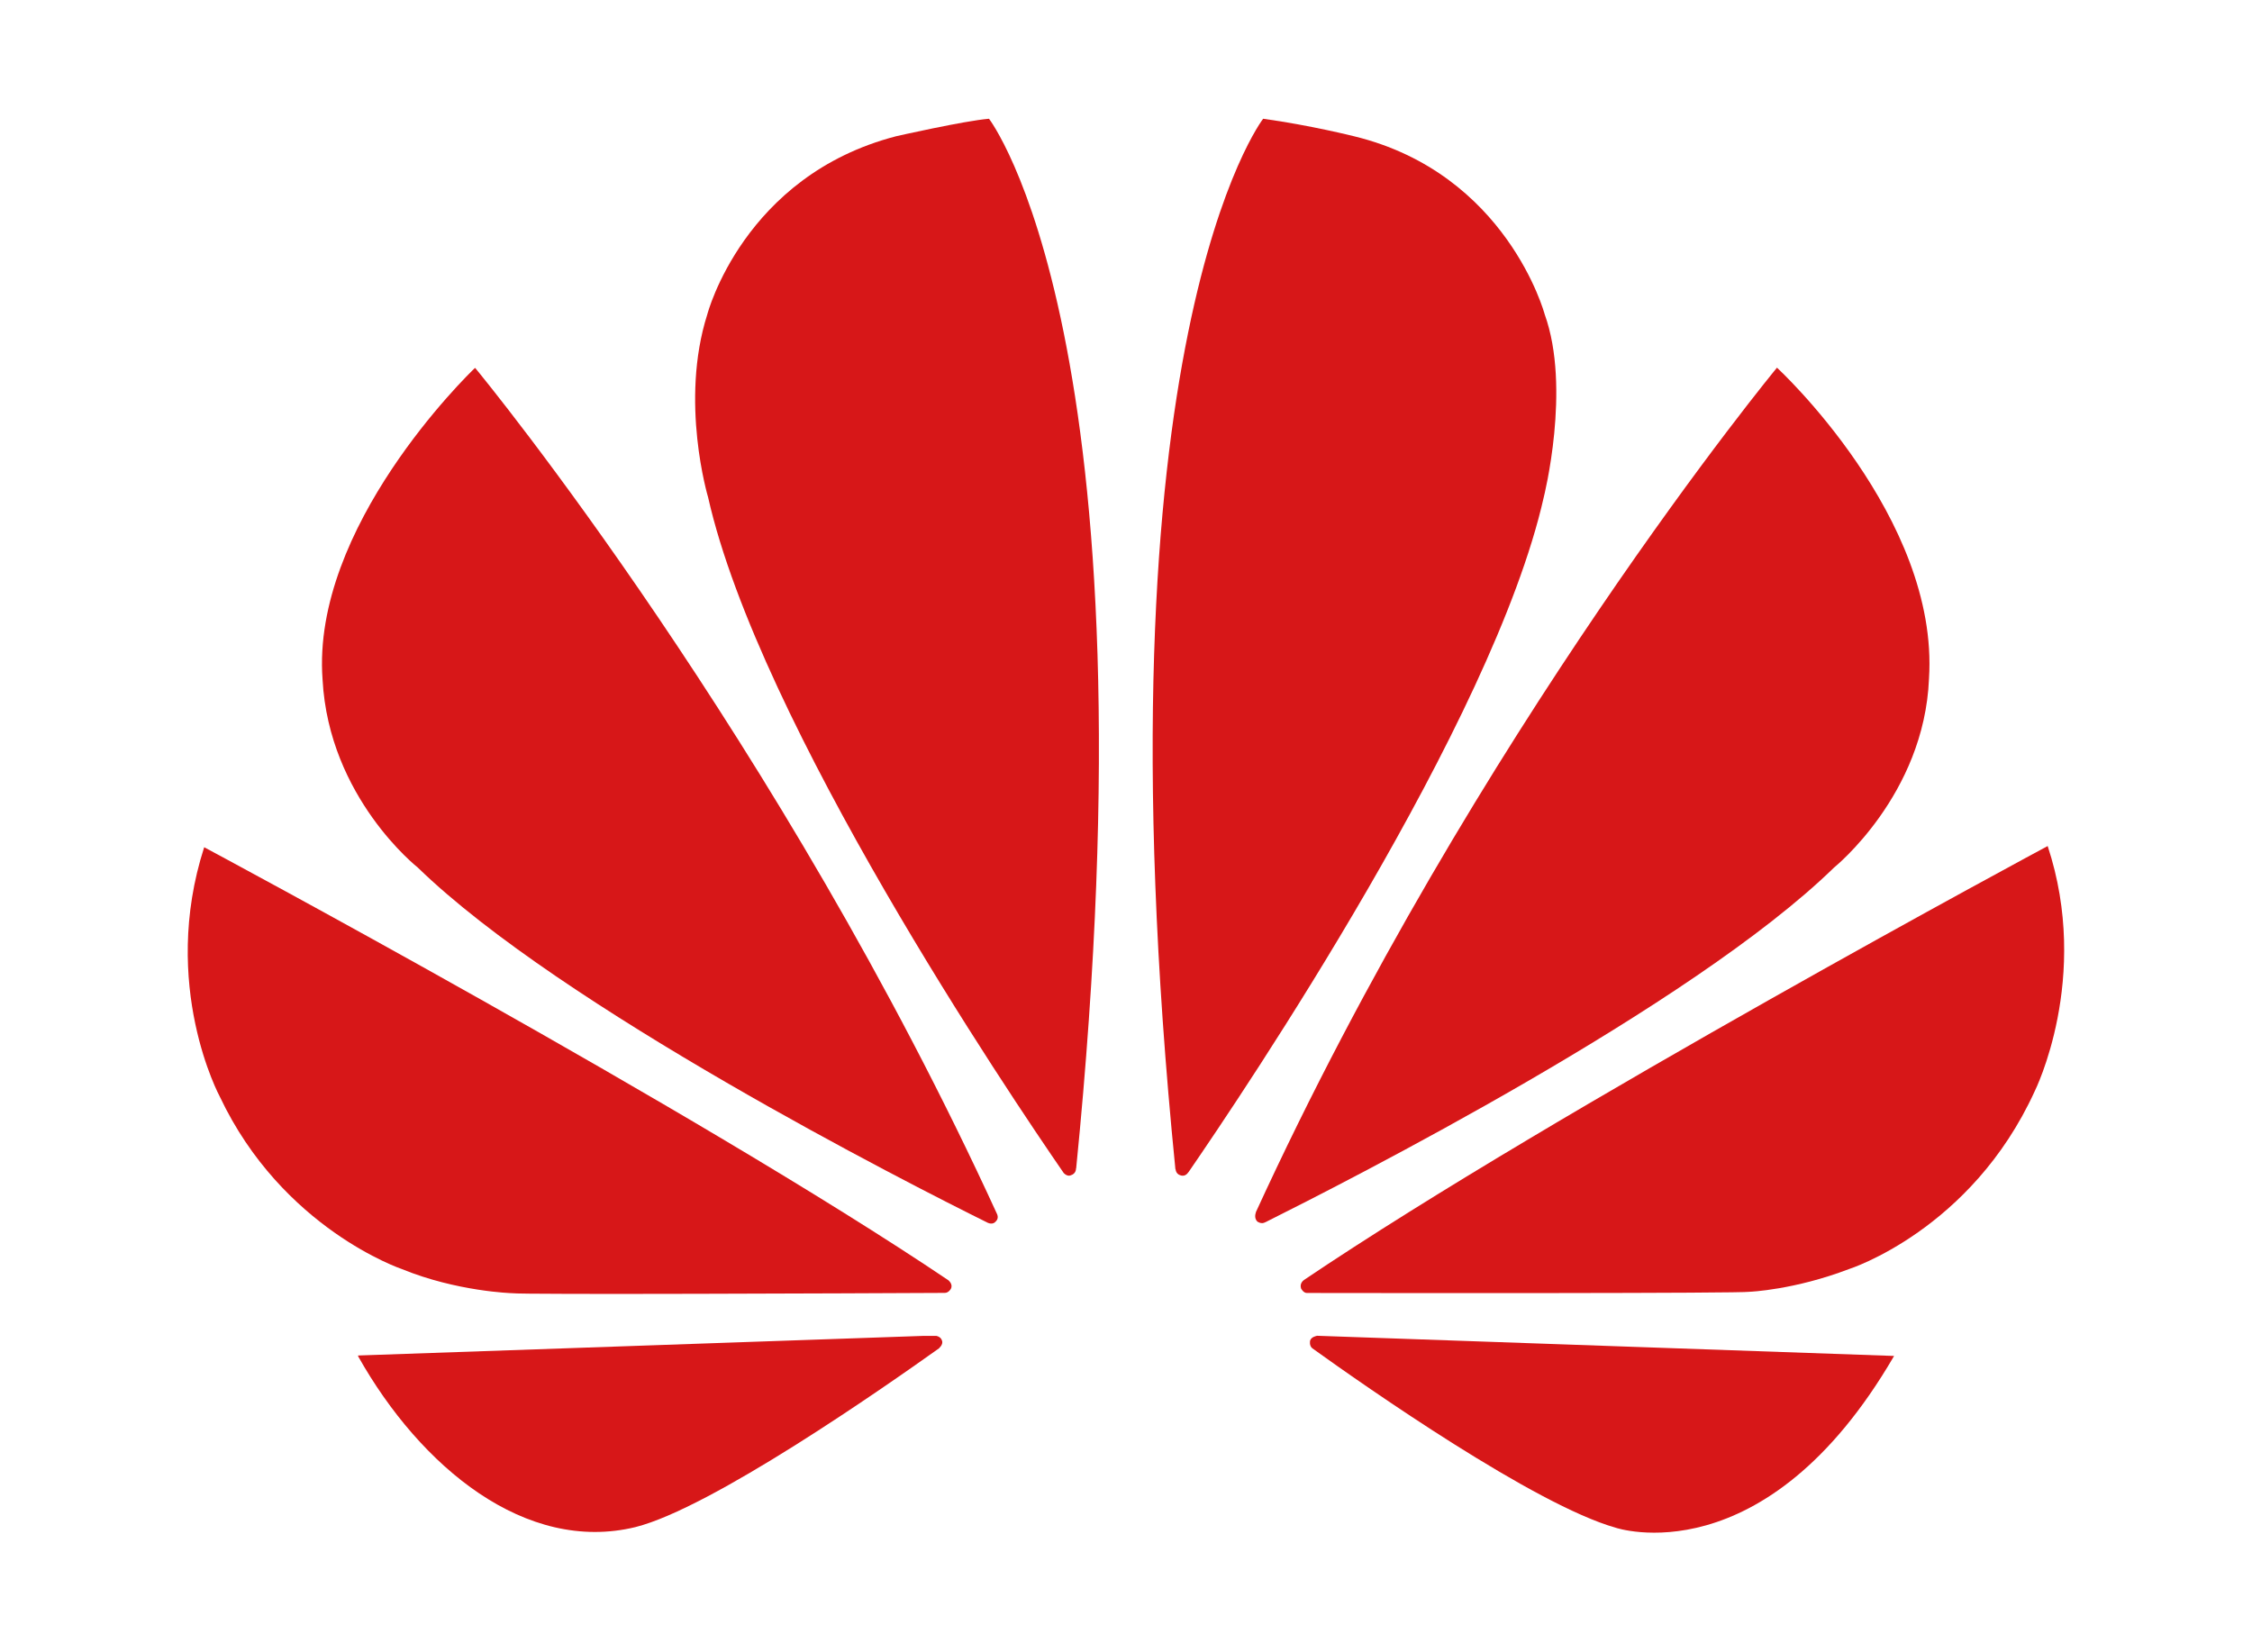
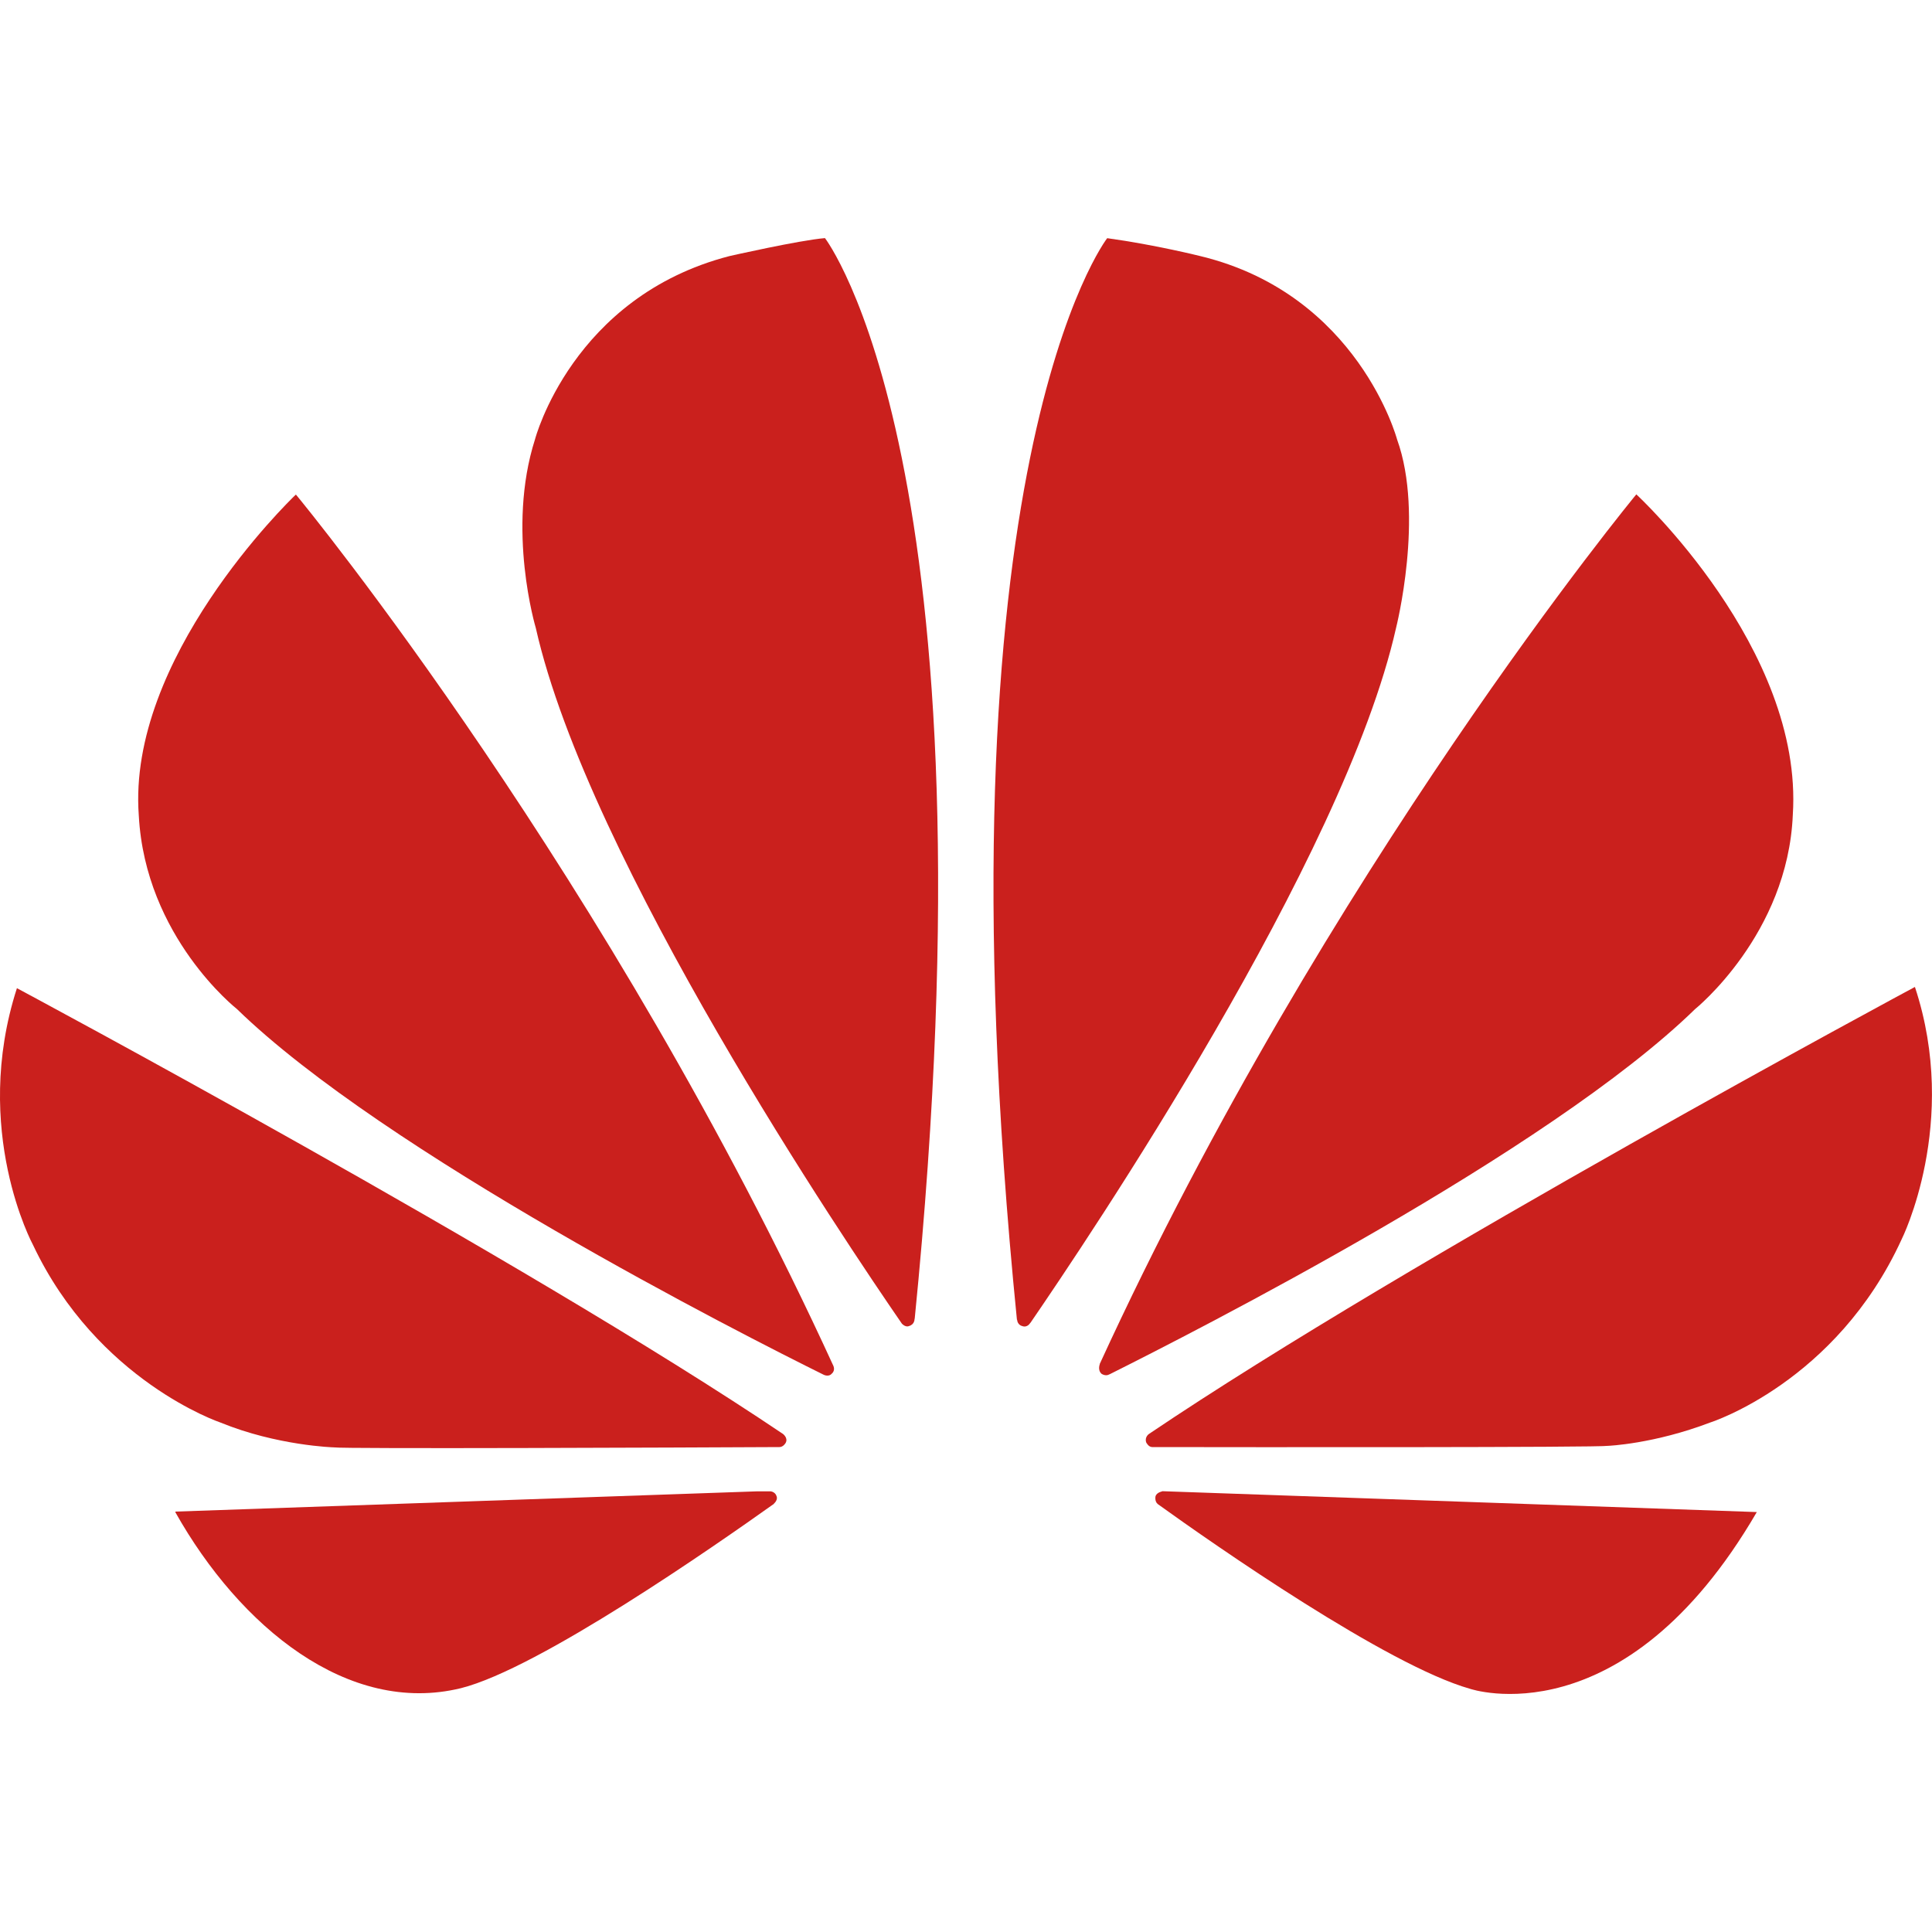
- <svg xmlns="http://www.w3.org/2000/svg" version="1.1" x="0px" y="0px" width="30px" height="22px" viewBox="0 0 30 22" style="enable-background:new 0 0 30 22;" xml:space="preserve">
+ <svg xmlns="http://www.w3.org/2000/svg" version="1.1" x="0px" y="0px" width="25px" height="25px" viewBox="0 0 25 25" style="enable-background:new 0 0 25 25;" xml:space="preserve">
  <g id="图层_2">
</g>
  <g id="图层_1">
-     <g>
-       <path style="fill:#D71718;" d="M6.326,4.903c-0.098,0.093-2.18,2.12-2.029,4.15c0.084,1.574,1.268,2.504,1.268,2.504    c1.907,1.856,6.523,4.203,7.596,4.734c0.014,0.006,0.069,0.025,0.103-0.018c0,0,0.043-0.033,0.021-0.093l0,0    C10.391,9.86,6.451,5.046,6.331,4.903H6.326z" />
-       <path style="fill:#D71718;" d="M12.549,17.861c-0.012-0.043-0.05-0.059-0.074-0.064h-0.182l-7.522,0.261v0.011    c0.834,1.481,2.235,2.63,3.694,2.275c1.009-0.253,3.294-1.847,4.049-2.385l-0.001-0.002C12.57,17.904,12.549,17.861,12.549,17.861    z" />
-       <path style="fill:#D71718;" d="M12.636,17.057c-3.375-2.273-9.916-5.77-9.916-5.77c-0.594,1.841,0.208,3.322,0.208,3.322    c0.833,1.762,2.424,2.297,2.424,2.297c0.735,0.301,1.47,0.322,1.47,0.322c0.115,0.021,4.57,0.002,5.764-0.004    c0.05,0,0.079-0.051,0.079-0.051c0.037-0.062-0.029-0.115-0.029-0.115V17.057z" />
-       <path style="fill:#D71718;" d="M11.938,1.815C9.904,2.342,9.423,4.186,9.423,4.186c-0.372,1.164,0.01,2.439,0.01,2.439    c0.679,3.013,4.021,7.964,4.738,9.003c0.051,0.051,0.091,0.03,0.091,0.03c0.077-0.021,0.072-0.093,0.072-0.093l0.002,0.001    C15.44,4.511,13.175,1.582,13.175,1.582C12.841,1.61,11.938,1.815,11.938,1.815z" />
-       <path style="fill:#D71718;" d="M20.565,6.625c0,0,0.368-1.454,0.012-2.439c0,0-0.501-1.874-2.536-2.37    c0,0-0.588-0.148-1.214-0.234c0,0-2.274,2.93-1.169,13.993h0.002c0.007,0.069,0.062,0.081,0.062,0.081    c0.072,0.029,0.109-0.041,0.109-0.041v0.003C16.566,14.549,19.889,9.625,20.565,6.625z" />
-       <path style="fill:#D71718;" d="M17.54,17.797c0,0-0.07,0.011-0.087,0.061c0,0-0.016,0.068,0.029,0.104    c0.733,0.527,2.965,2.086,4.04,2.39c0,0,1.985,0.677,3.71-2.288l-7.692-0.269V17.797z" />
-       <path style="fill:#D71718;" d="M27.278,11.271c0,0-6.532,3.504-9.91,5.783v0.001c0,0-0.059,0.039-0.036,0.11    c0,0,0.03,0.06,0.077,0.06l0,0c1.208,0.002,5.785,0.006,5.9-0.016c0,0,0.59-0.023,1.324-0.303c0,0,1.627-0.518,2.472-2.368    C27.105,14.538,27.859,13.031,27.278,11.271z" />
-       <path style="fill:#D71718;" d="M24.433,11.557c0,0,1.201-0.966,1.264-2.515c0.139-2.151-2.025-4.144-2.025-4.144    s-4.006,4.85-6.943,11.253h0.002c0,0-0.033,0.076,0.021,0.124c0,0,0.053,0.039,0.104,0.007v0.001    C17.953,15.734,22.538,13.406,24.433,11.557z" />
+     <g id="图层_1_1_">
+       <g>
+         <path style="fill:#CA201D;" d="M3.826,6.402c-0.098,0.093-2.181,2.121-2.03,4.151c0.084,1.574,1.269,2.503,1.269,2.503     c1.907,1.856,6.523,4.204,7.597,4.735c0.014,0.006,0.069,0.025,0.103-0.018c0,0,0.043-0.033,0.021-0.094l0,0     C7.891,11.359,3.951,6.545,3.831,6.402H3.826z" />
+         <path style="fill:#CA201D;" d="M10.049,19.362c-0.012-0.043-0.05-0.06-0.074-0.064H9.793L2.27,19.56v0.01     c0.834,1.481,2.235,2.631,3.694,2.275c1.01-0.253,3.294-1.847,4.05-2.385v-0.002C10.071,19.405,10.049,19.362,10.049,19.362z" />
+         <path style="fill:#CA201D;" d="M10.136,18.558c-3.375-2.273-9.917-5.771-9.917-5.771c-0.594,1.841,0.208,3.322,0.208,3.322     c0.833,1.763,2.424,2.298,2.424,2.298c0.735,0.301,1.47,0.322,1.47,0.322c0.115,0.021,4.571,0.002,5.765-0.004     c0.05,0,0.079-0.052,0.079-0.052c0.037-0.062-0.029-0.114-0.029-0.114V18.558z" />
+         <path style="fill:#CA201D;" d="M9.438,3.314C7.404,3.841,6.923,5.685,6.923,5.685C6.55,6.85,6.933,8.125,6.933,8.125     c0.679,3.014,4.021,7.964,4.738,9.004c0.052,0.052,0.091,0.03,0.091,0.03c0.077-0.021,0.072-0.094,0.072-0.094l0.002,0.002     C12.94,6.01,10.675,3.081,10.675,3.081C10.341,3.109,9.438,3.314,9.438,3.314z" />
+         <path style="fill:#CA201D;" d="M18.065,8.125c0,0,0.369-1.454,0.013-2.439c0,0-0.501-1.874-2.537-2.37     c0,0-0.588-0.148-1.214-0.234c0,0-2.274,2.93-1.168,13.995h0.002c0.007,0.069,0.063,0.081,0.063,0.081     c0.071,0.029,0.108-0.041,0.108-0.041v0.003C14.066,16.049,17.39,11.125,18.065,8.125z" />
+         <path style="fill:#CA201D;" d="M15.04,19.298c0,0-0.069,0.012-0.087,0.061c0,0-0.016,0.068,0.029,0.104     c0.732,0.527,2.966,2.086,4.04,2.39c0,0,1.985,0.678,3.711-2.287l-7.693-0.27V19.298z" />
+         <path style="fill:#CA201D;" d="M24.779,12.771c0,0-6.532,3.504-9.911,5.784l0,0c0,0-0.06,0.039-0.036,0.11     c0,0,0.029,0.06,0.077,0.06l0,0c1.208,0.002,5.785,0.006,5.9-0.016c0,0,0.59-0.023,1.324-0.303c0,0,1.627-0.518,2.474-2.369     C24.607,16.038,25.361,14.531,24.779,12.771z" />
+         <path style="fill:#CA201D;" d="M21.935,13.057c0,0,1.2-0.966,1.264-2.515c0.139-2.151-2.025-4.145-2.025-4.145     s-4.006,4.851-6.944,11.254h0.002c0,0-0.032,0.076,0.021,0.125c0,0,0.053,0.039,0.104,0.007v0.001     C15.453,17.235,20.039,14.906,21.935,13.057z" />
+       </g>
    </g>
  </g>
</svg>
